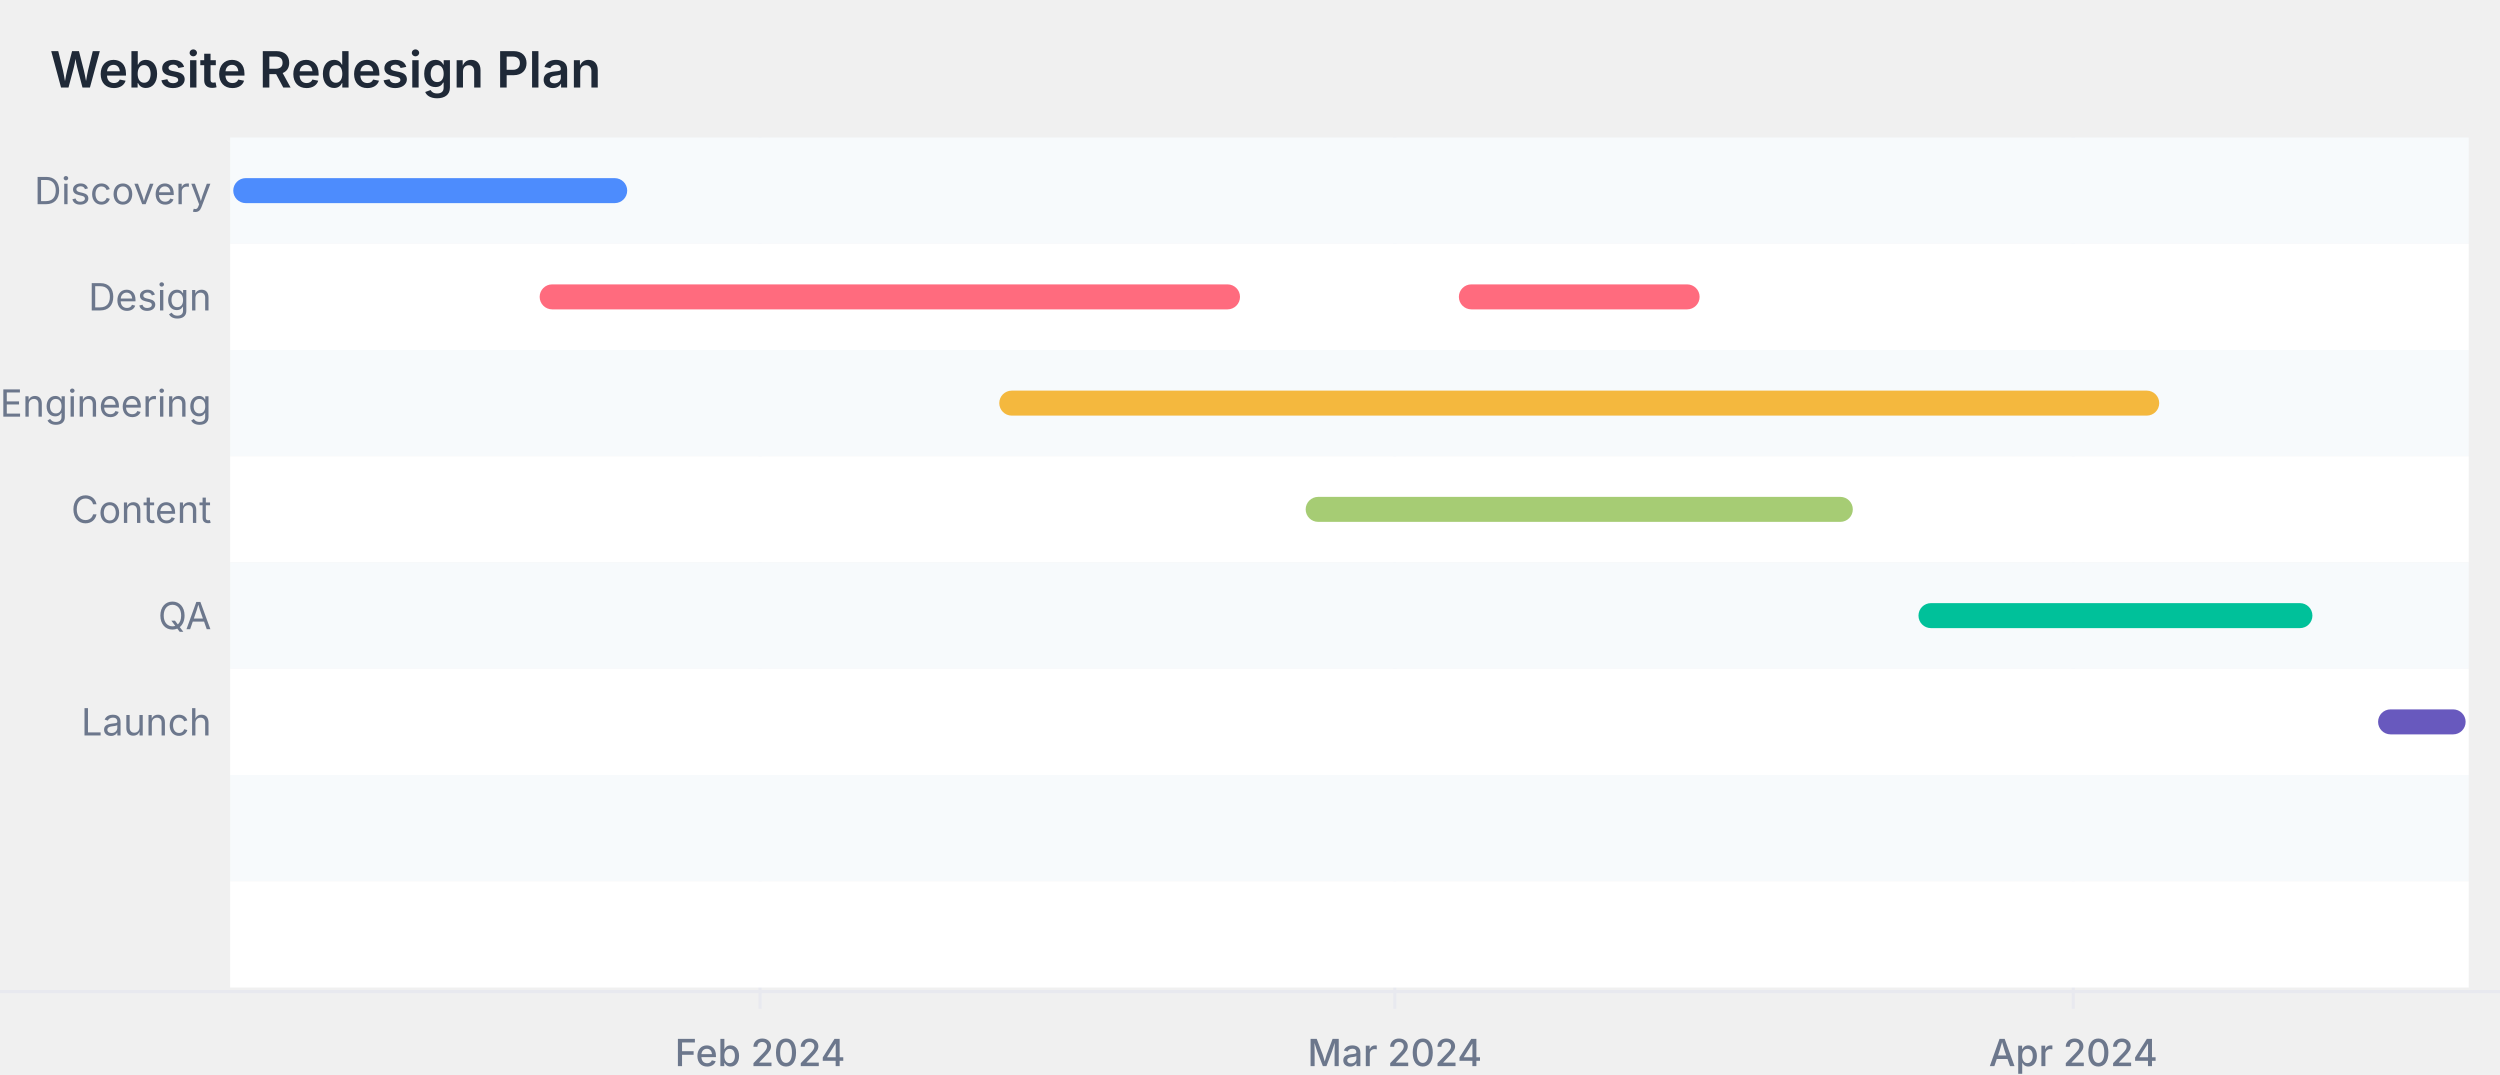
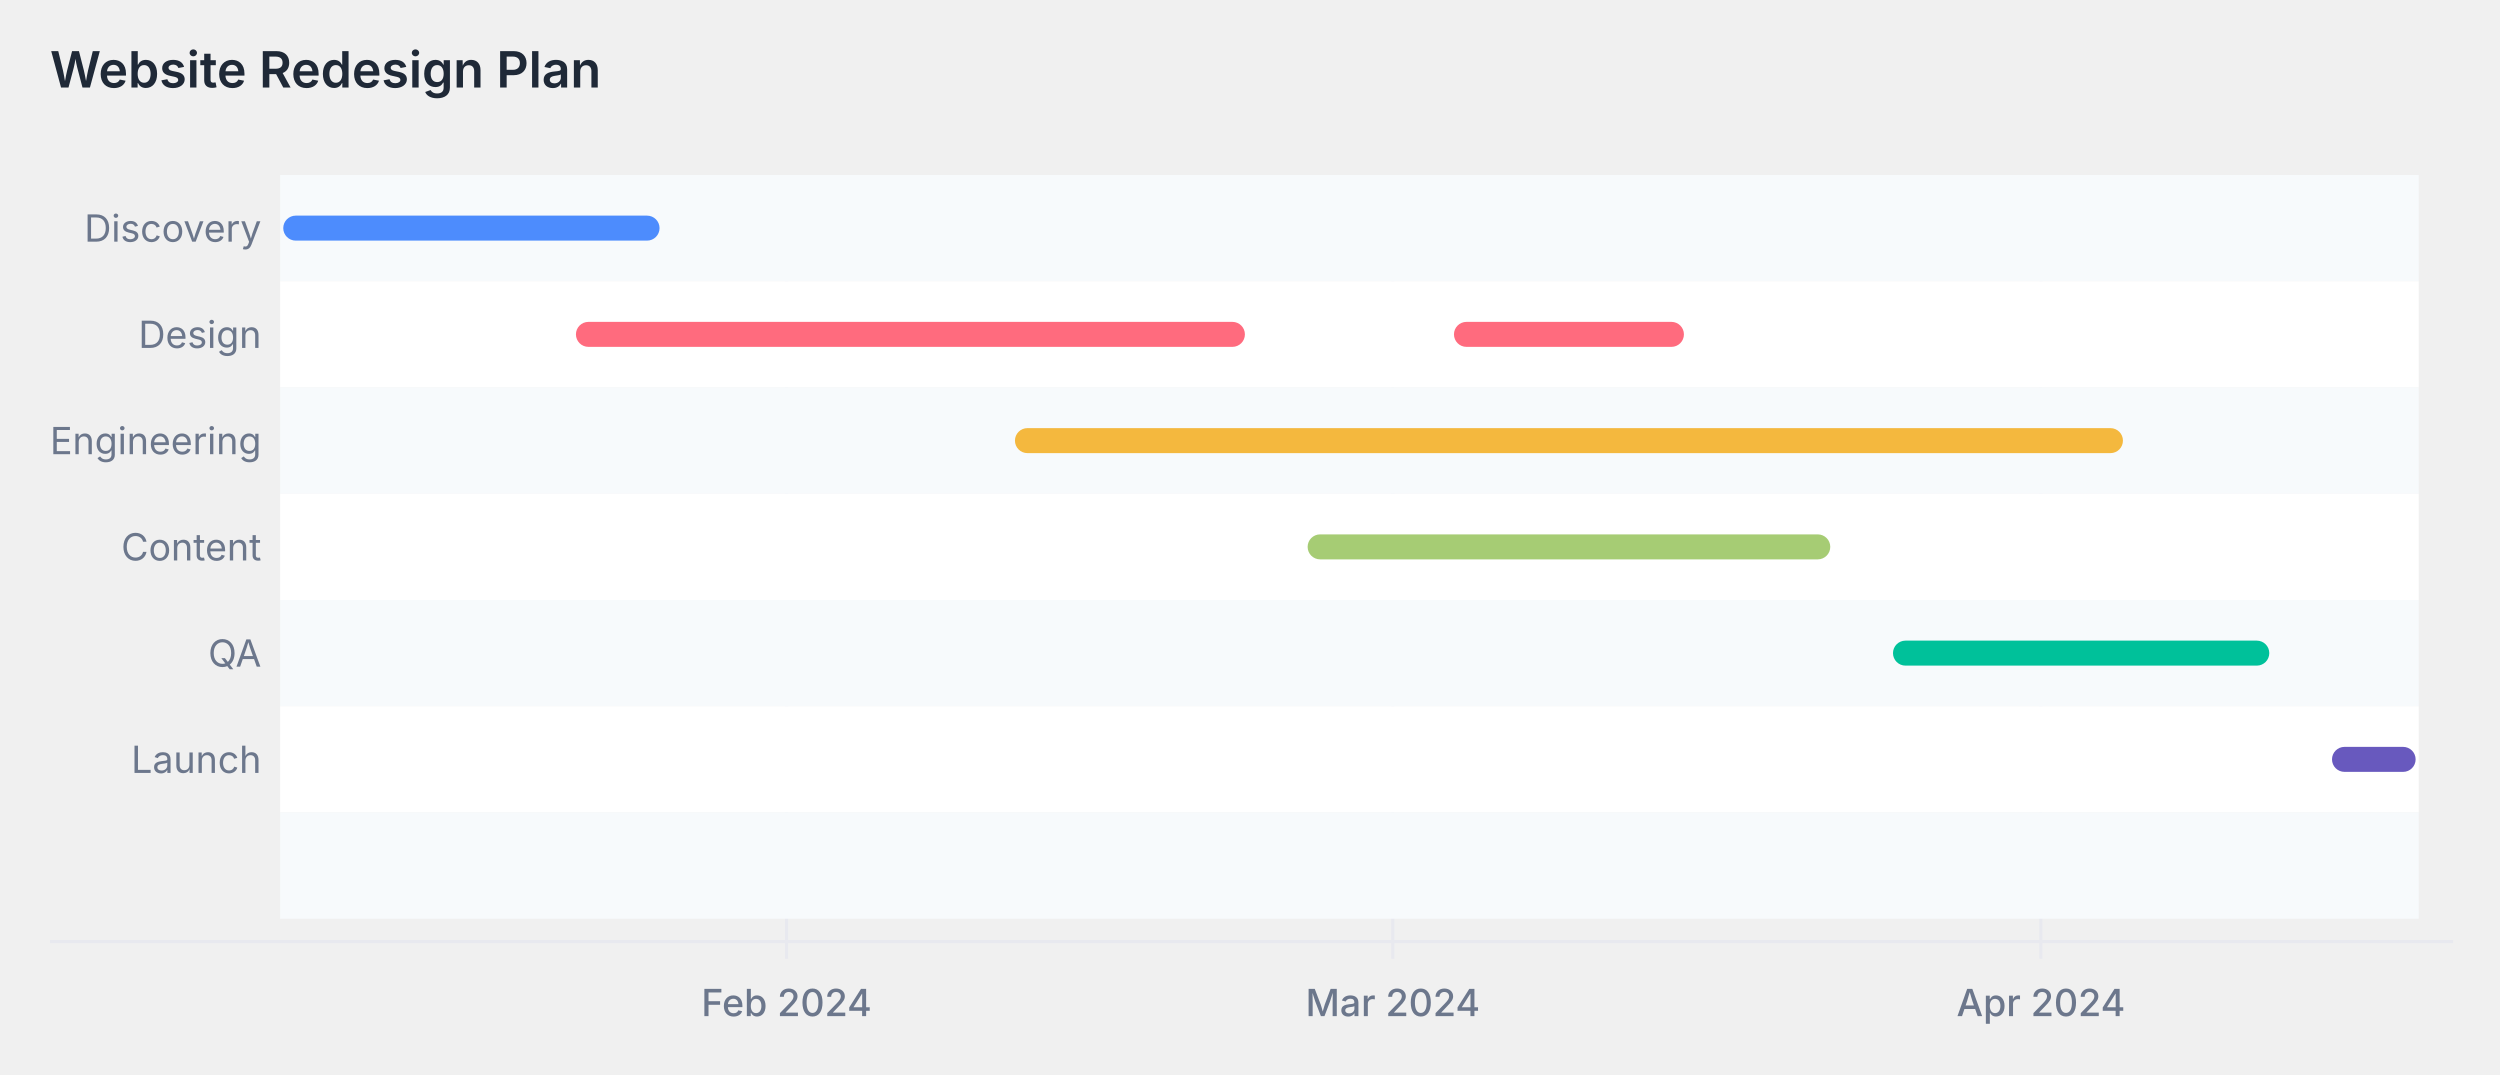
<svg xmlns="http://www.w3.org/2000/svg" style="font-family: Inter, Arial, &quot;Helvetica Neue&quot;, Helvetica, sans-serif;" height="344" width="800" viewBox="0 0 800 344" role="img">
  <g>
    <text x="16" y="28" font-size="16" font-weight="600" fill="#1f2937">Website Redesign Plan</text>
  </g>
-   <g transform="translate(0,44)">
-     <g axis-type="x" transform="translate(0,272.8)">
+   <g transform="translate(16,56)">
+     <g axis-type="x" transform="translate(0,244.8)">
      <g fill="none" font-size="10" font-family="sans-serif" text-anchor="middle" style="user-select: none;">
-         <path stroke="currentColor" d="M0.5, 0 V0.5 H800.5 V0" style="stroke: #e8e9ef; stroke-width: 1px; stroke-dasharray: none;" />
-         <g opacity="1" transform="translate(243.2247,0)" style="stroke: none; font-size: 12px; font-weight: 500;">
+         <path stroke="currentColor" d="M0.5, 0 V0.5 H768.5 V0" style="stroke: #e8e9ef; stroke-width: 1px; stroke-dasharray: none;" />
+         <g opacity="1" transform="translate(235.6953,0)" style="stroke: none; font-size: 12px; font-weight: 500;">
          <line stroke="currentColor" y2="6" style="stroke: #e8e9ef; stroke-width: 1px;" />
          <text fill="currentColor" style="fill: #6c778c; cursor: default; font-family: Inter, Arial, &quot;Helvetica Neue&quot;, Helvetica, sans-serif; text-decoration: none; stroke: none;">
            <tspan font-size="12" font-family="Inter,Arial,&quot;Helvetica Neue&quot;,Helvetica,sans-serif" y="20">
              <tspan x="0" dy="0em" dominant-baseline="central">Feb 2024</tspan>
            </tspan>
          </text>
        </g>
-         <g opacity="1" transform="translate(446.3271,0)" style="stroke: none; font-size: 12px; font-weight: 500;">
+         <g opacity="1" transform="translate(429.6996,0)" style="stroke: none; font-size: 12px; font-weight: 500;">
          <line stroke="currentColor" y2="6" style="stroke: #e8e9ef; stroke-width: 1px;" />
          <text fill="currentColor" style="fill: #6c778c; cursor: default; font-family: Inter, Arial, &quot;Helvetica Neue&quot;, Helvetica, sans-serif; text-decoration: none; stroke: none;">
            <tspan font-size="12" font-family="Inter,Arial,&quot;Helvetica Neue&quot;,Helvetica,sans-serif" y="20">
              <tspan x="0" dy="0em" dominant-baseline="central">Mar 2024</tspan>
            </tspan>
          </text>
        </g>
-         <g opacity="1" transform="translate(663.4365,0)" style="stroke: none; font-size: 12px; font-weight: 500;">
+         <g opacity="1" transform="translate(637.0835,0)" style="stroke: none; font-size: 12px; font-weight: 500;">
          <line stroke="currentColor" y2="6" style="stroke: #e8e9ef; stroke-width: 1px;" />
          <text fill="currentColor" style="fill: #6c778c; cursor: default; font-family: Inter, Arial, &quot;Helvetica Neue&quot;, Helvetica, sans-serif; text-decoration: none; stroke: none;">
            <tspan font-size="12" font-family="Inter,Arial,&quot;Helvetica Neue&quot;,Helvetica,sans-serif" y="20">
              <tspan x="0" dy="0em" dominant-baseline="central">Apr 2024</tspan>
            </tspan>
          </text>
        </g>
      </g>
      <g fill="none" font-size="10" font-family="sans-serif" text-anchor="middle" style="opacity: 1;">
-         <path stroke="currentColor" d="M75.14,0.5H789.5" style="opacity: 0;" />
-         <g opacity="1" transform="translate(243.2247,0)">
-           <line stroke="currentColor" y2="-272.8" style="stroke: #e8e9ef; stroke-width: 1px; stroke-dasharray: none; opacity: 1; transition: none;" />
+         <path stroke="currentColor" d="M75.14,0.5H757.5" style="opacity: 0;" />
+         <g opacity="1" transform="translate(235.6953,0)">
+           <line stroke="currentColor" y2="-244.8" style="stroke: #e8e9ef; stroke-width: 1px; stroke-dasharray: none; opacity: 1; transition: none;" />
          <text fill="currentColor" y="3" dy="0.71em" />
        </g>
-         <g opacity="1" transform="translate(446.3271,0)">
-           <line stroke="currentColor" y2="-272.8" style="stroke: #e8e9ef; stroke-width: 1px; stroke-dasharray: none; opacity: 1; transition: none;" />
+         <g opacity="1" transform="translate(429.6996,0)">
+           <line stroke="currentColor" y2="-244.8" style="stroke: #e8e9ef; stroke-width: 1px; stroke-dasharray: none; opacity: 1; transition: none;" />
          <text fill="currentColor" y="3" dy="0.71em" />
        </g>
-         <g opacity="1" transform="translate(663.4365,0)">
-           <line stroke="currentColor" y2="-272.8" style="stroke: #e8e9ef; stroke-width: 1px; stroke-dasharray: none; opacity: 1; transition: none;" />
+         <g opacity="1" transform="translate(637.0835,0)">
+           <line stroke="currentColor" y2="-244.8" style="stroke: #e8e9ef; stroke-width: 1px; stroke-dasharray: none; opacity: 1; transition: none;" />
          <text fill="currentColor" y="3" dy="0.71em" />
        </g>
      </g>
    </g>
    <g transform="translate(0,0)" style="clip-path: url(#snap-1);">
-       <rect width="800" height="272.8" opacity="0" />
+       <rect width="768" height="244.8" opacity="0" />
      <clipPath id="snap-0" transform="translate(0,0)">
-         <rect x="73.64" width="716.36" height="272.8" />
+         <rect x="73.64" width="684.36" height="244.8" />
      </clipPath>
      <g style="clip-path: url(#snap-0);" transform="translate(0,0)">
-         <rect x="73.64" width="716.36" y="0" height="34" style="opacity: 1; fill: #F7FAFC;" />
-         <rect x="73.64" width="716.36" y="34" height="34" style="opacity: 1; fill: #FFFFFF;" />
-         <rect x="73.64" width="716.36" y="68" height="34" style="opacity: 1; fill: #F7FAFC;" />
-         <rect x="73.64" width="716.36" y="102" height="34" style="opacity: 1; fill: #FFFFFF;" />
-         <rect x="73.64" width="716.36" y="136" height="34" style="opacity: 1; fill: #F7FAFC;" />
-         <rect x="73.64" width="716.36" y="170" height="34" style="opacity: 1; fill: #FFFFFF;" />
-         <rect x="73.64" width="716.36" y="204" height="34" style="opacity: 1; fill: #F7FAFC;" />
-         <rect x="73.64" width="716.36" y="238" height="34" style="opacity: 1; fill: #FFFFFF;" />
+         <rect x="73.64" width="684.36" y="0" height="34" style="opacity: 1; fill: #F7FAFC;" />
+         <rect x="73.64" width="684.36" y="34" height="34" style="opacity: 1; fill: #FFFFFF;" />
+         <rect x="73.64" width="684.36" y="68" height="34" style="opacity: 1; fill: #F7FAFC;" />
+         <rect x="73.64" width="684.36" y="102" height="34" style="opacity: 1; fill: #FFFFFF;" />
+         <rect x="73.64" width="684.36" y="136" height="34" style="opacity: 1; fill: #F7FAFC;" />
+         <rect x="73.64" width="684.36" y="170" height="34" style="opacity: 1; fill: #FFFFFF;" />
+         <rect x="73.64" width="684.36" y="204" height="34" style="opacity: 1; fill: #F7FAFC;" />
      </g>
      <g style="clip-path: url(#snap-0);" transform="translate(0,0)" />
      <g style="clip-path: url(#snap-0);" transform="translate(0,0)">
        <g style="opacity: 1;" transform="translate(74.64, 13)">
-           <rect unovis-pattern-index="0" style="fill: #4D8CFD; cursor: default; stroke: #FFFFFF; stroke-width: 0;" width="126.064" height="8" rx="4" />
+           <rect unovis-pattern-index="0" style="fill: #4D8CFD; cursor: default; stroke: #FFFFFF; stroke-width: 0;" width="120.416" height="8" rx="4" />
          <use x="0" y="0" width="8" height="8" />
-           <use x="118.064" y="0" width="8" height="8" />
+           <use x="112.416" y="0" width="8" height="8" />
        </g>
-         <g style="opacity: 1;" transform="translate(172.6894, 47)">
-           <rect unovis-pattern-index="1" style="fill: #FF6B7E; cursor: default; stroke: #FFFFFF; stroke-width: 0;" width="224.113" height="8" rx="4" />
+         <g style="opacity: 1;" transform="translate(168.2973, 47)">
+           <rect unovis-pattern-index="1" style="fill: #FF6B7E; cursor: default; stroke: #FFFFFF; stroke-width: 0;" width="214.074" height="8" rx="4" />
          <use x="0" y="0" width="8" height="8" />
-           <use x="216.113" y="0" width="8" height="8" />
+           <use x="206.074" y="0" width="8" height="8" />
        </g>
-         <g style="opacity: 1;" transform="translate(466.8376, 47)">
-           <rect unovis-pattern-index="1" style="fill: #FF6B7E; cursor: default; stroke: #FFFFFF; stroke-width: 0;" width="77.039" height="8" rx="4" />
+         <g style="opacity: 1;" transform="translate(449.269, 47)">
+           <rect unovis-pattern-index="1" style="fill: #FF6B7E; cursor: default; stroke: #FFFFFF; stroke-width: 0;" width="73.588" height="8" rx="4" />
          <use x="0" y="0" width="8" height="8" />
-           <use x="69.039" y="0" width="8" height="8" />
+           <use x="65.588" y="0" width="8" height="8" />
        </g>
-         <g style="opacity: 1;" transform="translate(319.7635, 81)">
-           <rect unovis-pattern-index="2" style="fill: #F4B83E; cursor: default; stroke: #FFFFFF; stroke-width: 0;" width="371.187" height="8" rx="4" />
+         <g style="opacity: 1;" transform="translate(308.7831, 81)">
+           <rect unovis-pattern-index="2" style="fill: #F4B83E; cursor: default; stroke: #FFFFFF; stroke-width: 0;" width="354.56" height="8" rx="4" />
          <use x="0" y="0" width="8" height="8" />
-           <use x="363.187" y="0" width="8" height="8" />
+           <use x="346.56" y="0" width="8" height="8" />
        </g>
-         <g style="opacity: 1;" transform="translate(417.8129, 115)">
-           <rect unovis-pattern-index="3" style="fill: #A6CC74; cursor: default; stroke: #FFFFFF; stroke-width: 0;" width="175.088" height="8" rx="4" />
+         <g style="opacity: 1;" transform="translate(402.4404, 115)">
+           <rect unovis-pattern-index="3" style="fill: #A6CC74; cursor: default; stroke: #FFFFFF; stroke-width: 0;" width="167.245" height="8" rx="4" />
          <use x="0" y="0" width="8" height="8" />
-           <use x="167.088" y="0" width="8" height="8" />
+           <use x="159.245" y="0" width="8" height="8" />
        </g>
-         <g style="opacity: 1;" transform="translate(613.9118, 149)">
-           <rect unovis-pattern-index="4" style="fill: #00C19A; cursor: default; stroke: #FFFFFF; stroke-width: 0;" width="126.064" height="8" rx="4" />
+         <g style="opacity: 1;" transform="translate(589.7549, 149)">
+           <rect unovis-pattern-index="4" style="fill: #00C19A; cursor: default; stroke: #FFFFFF; stroke-width: 0;" width="120.416" height="8" rx="4" />
          <use x="0" y="0" width="8" height="8" />
-           <use x="118.064" y="0" width="8" height="8" />
+           <use x="112.416" y="0" width="8" height="8" />
        </g>
-         <g style="opacity: 1;" transform="translate(760.9859, 183)">
-           <rect unovis-pattern-index="5" style="fill: #6859BE; cursor: default; stroke: #FFFFFF; stroke-width: 0;" width="28.014" height="8" rx="4" />
+         <g style="opacity: 1;" transform="translate(730.2408, 183)">
+           <rect unovis-pattern-index="5" style="fill: #6859BE; cursor: default; stroke: #FFFFFF; stroke-width: 0;" width="26.759" height="8" rx="4" />
          <use x="0" y="0" width="8" height="8" />
-           <use x="20.014" y="0" width="8" height="8" />
+           <use x="18.759" y="0" width="8" height="8" />
        </g>
      </g>
      <g transform="translate(0,0)">
        <rect x="0" y="0" width="73.64" height="34" style="fill: transparent; pointer-events: all;" />
        <rect x="0" y="34" width="73.64" height="34" style="fill: transparent; pointer-events: all;" />
        <rect x="0" y="68" width="73.64" height="34" style="fill: transparent; pointer-events: all;" />
        <rect x="0" y="102" width="73.64" height="34" style="fill: transparent; pointer-events: all;" />
        <rect x="0" y="136" width="73.64" height="34" style="fill: transparent; pointer-events: all;" />
        <rect x="0" y="170" width="73.64" height="34" style="fill: transparent; pointer-events: all;" />
        <text x="67.64" y="17" style="opacity: 1; text-anchor: end; dominant-baseline: middle; font-size: 12px; fill: #6C778C; user-select: none; pointer-events: all;">Discovery</text>
        <text x="67.64" y="51" style="opacity: 1; text-anchor: end; dominant-baseline: middle; font-size: 12px; fill: #6C778C; user-select: none; pointer-events: all;">Design</text>
        <text x="67.64" y="85" style="opacity: 1; text-anchor: end; dominant-baseline: middle; font-size: 12px; fill: #6C778C; user-select: none; pointer-events: all;">Engineering</text>
        <text x="67.64" y="119" style="opacity: 1; text-anchor: end; dominant-baseline: middle; font-size: 12px; fill: #6C778C; user-select: none; pointer-events: all;">Content</text>
        <text x="67.64" y="153" style="opacity: 1; text-anchor: end; dominant-baseline: middle; font-size: 12px; fill: #6C778C; user-select: none; pointer-events: all;">QA</text>
        <text x="67.64" y="187" style="opacity: 1; text-anchor: end; dominant-baseline: middle; font-size: 12px; fill: #6C778C; user-select: none; pointer-events: all;">Launch</text>
      </g>
      <g transform="translate(0,0)" />
-       <g transform="translate(795, 0)" opacity="0">
-         <rect width="5" height="272.8" rx="2.5" ry="2.5" style="fill: #E6E9F3;" />
-         <rect style="-webkit-tap-highlight-color: rgba(0, 0, 0, 0); fill: #9EA7B8;" width="5" height="273.602" rx="2.5" ry="2.5" y="0" />
+       <g transform="translate(763, 0)" opacity="0">
+         <rect width="5" height="244.8" rx="2.5" ry="2.5" style="fill: #E6E9F3;" />
+         <rect style="-webkit-tap-highlight-color: rgba(0, 0, 0, 0); fill: #9EA7B8;" width="5" height="251.794" rx="2.5" ry="2.5" y="0" />
      </g>
    </g>
    <clipPath id="snap-1">
-       <rect x="-2" y="-2" width="804" height="276.8" />
+       <rect x="-2" y="-2" width="772" height="248.8" />
    </clipPath>
    <defs>
      <filter id="snap-2" filterUnits="objectBoundingBox">
        <feColorMatrix type="saturate" in="SourceGraphic" values="1.35" />
      </filter>
    </defs>
    <defs />
  </g>
</svg>
